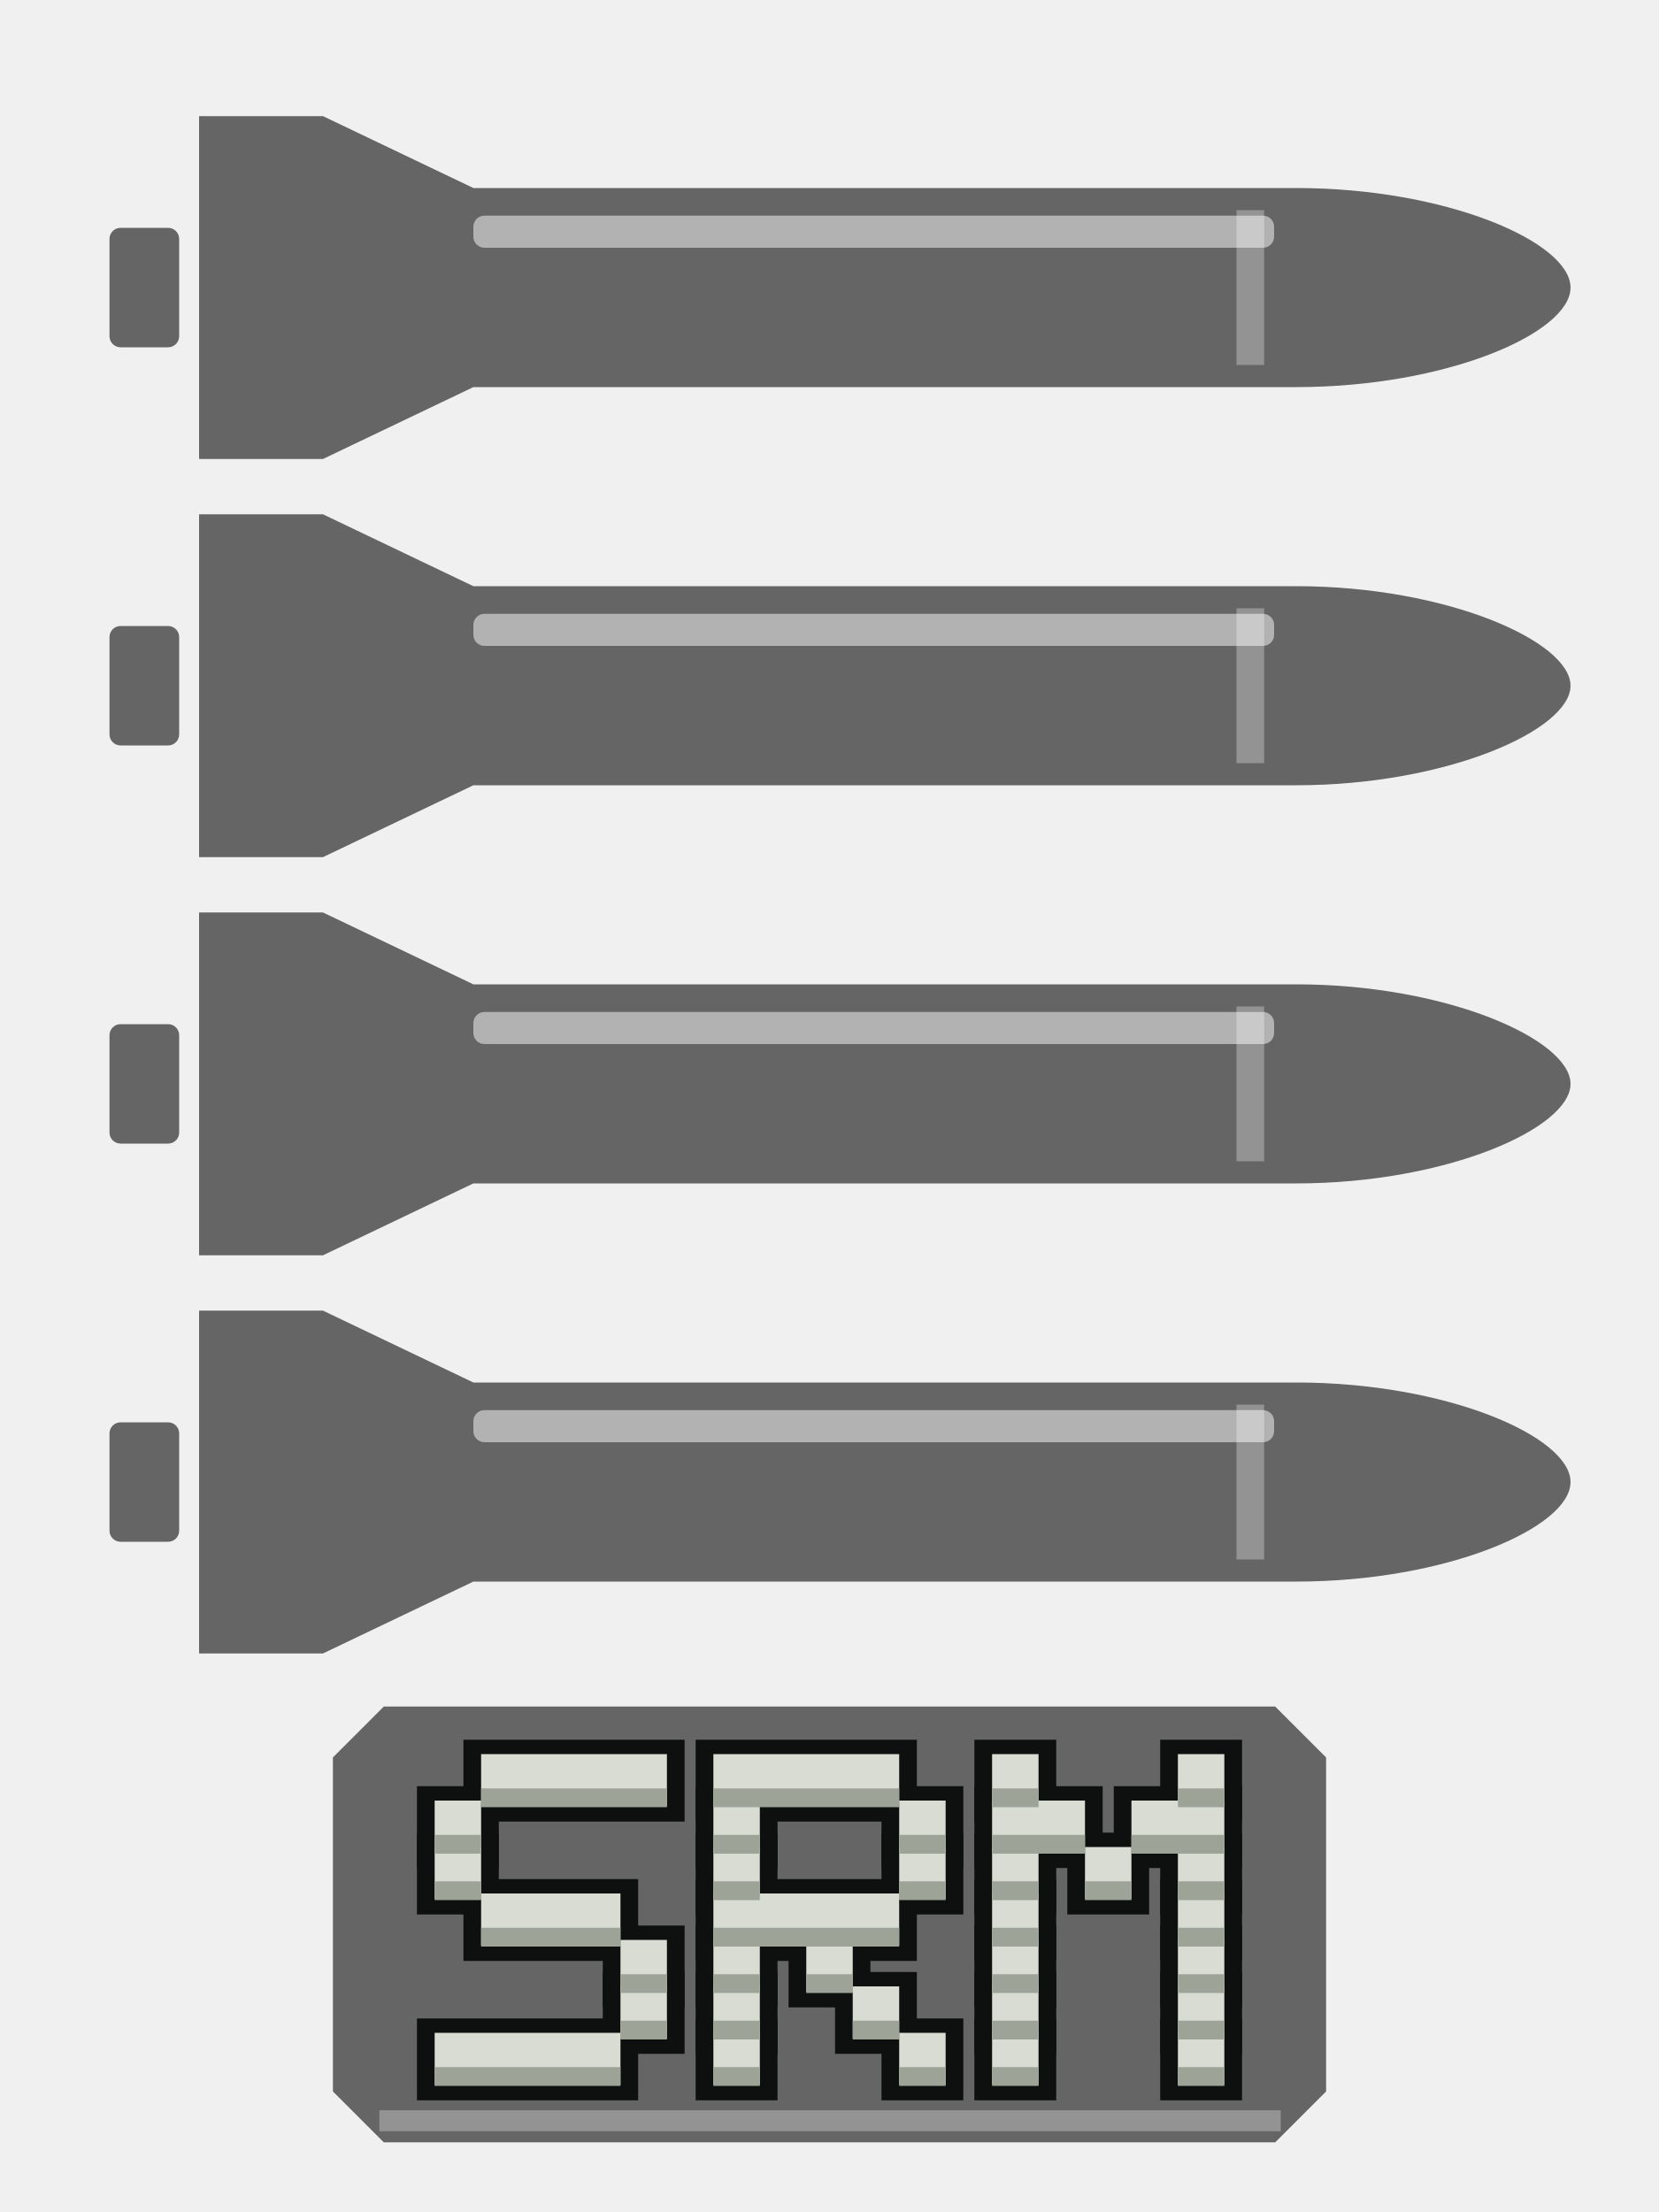
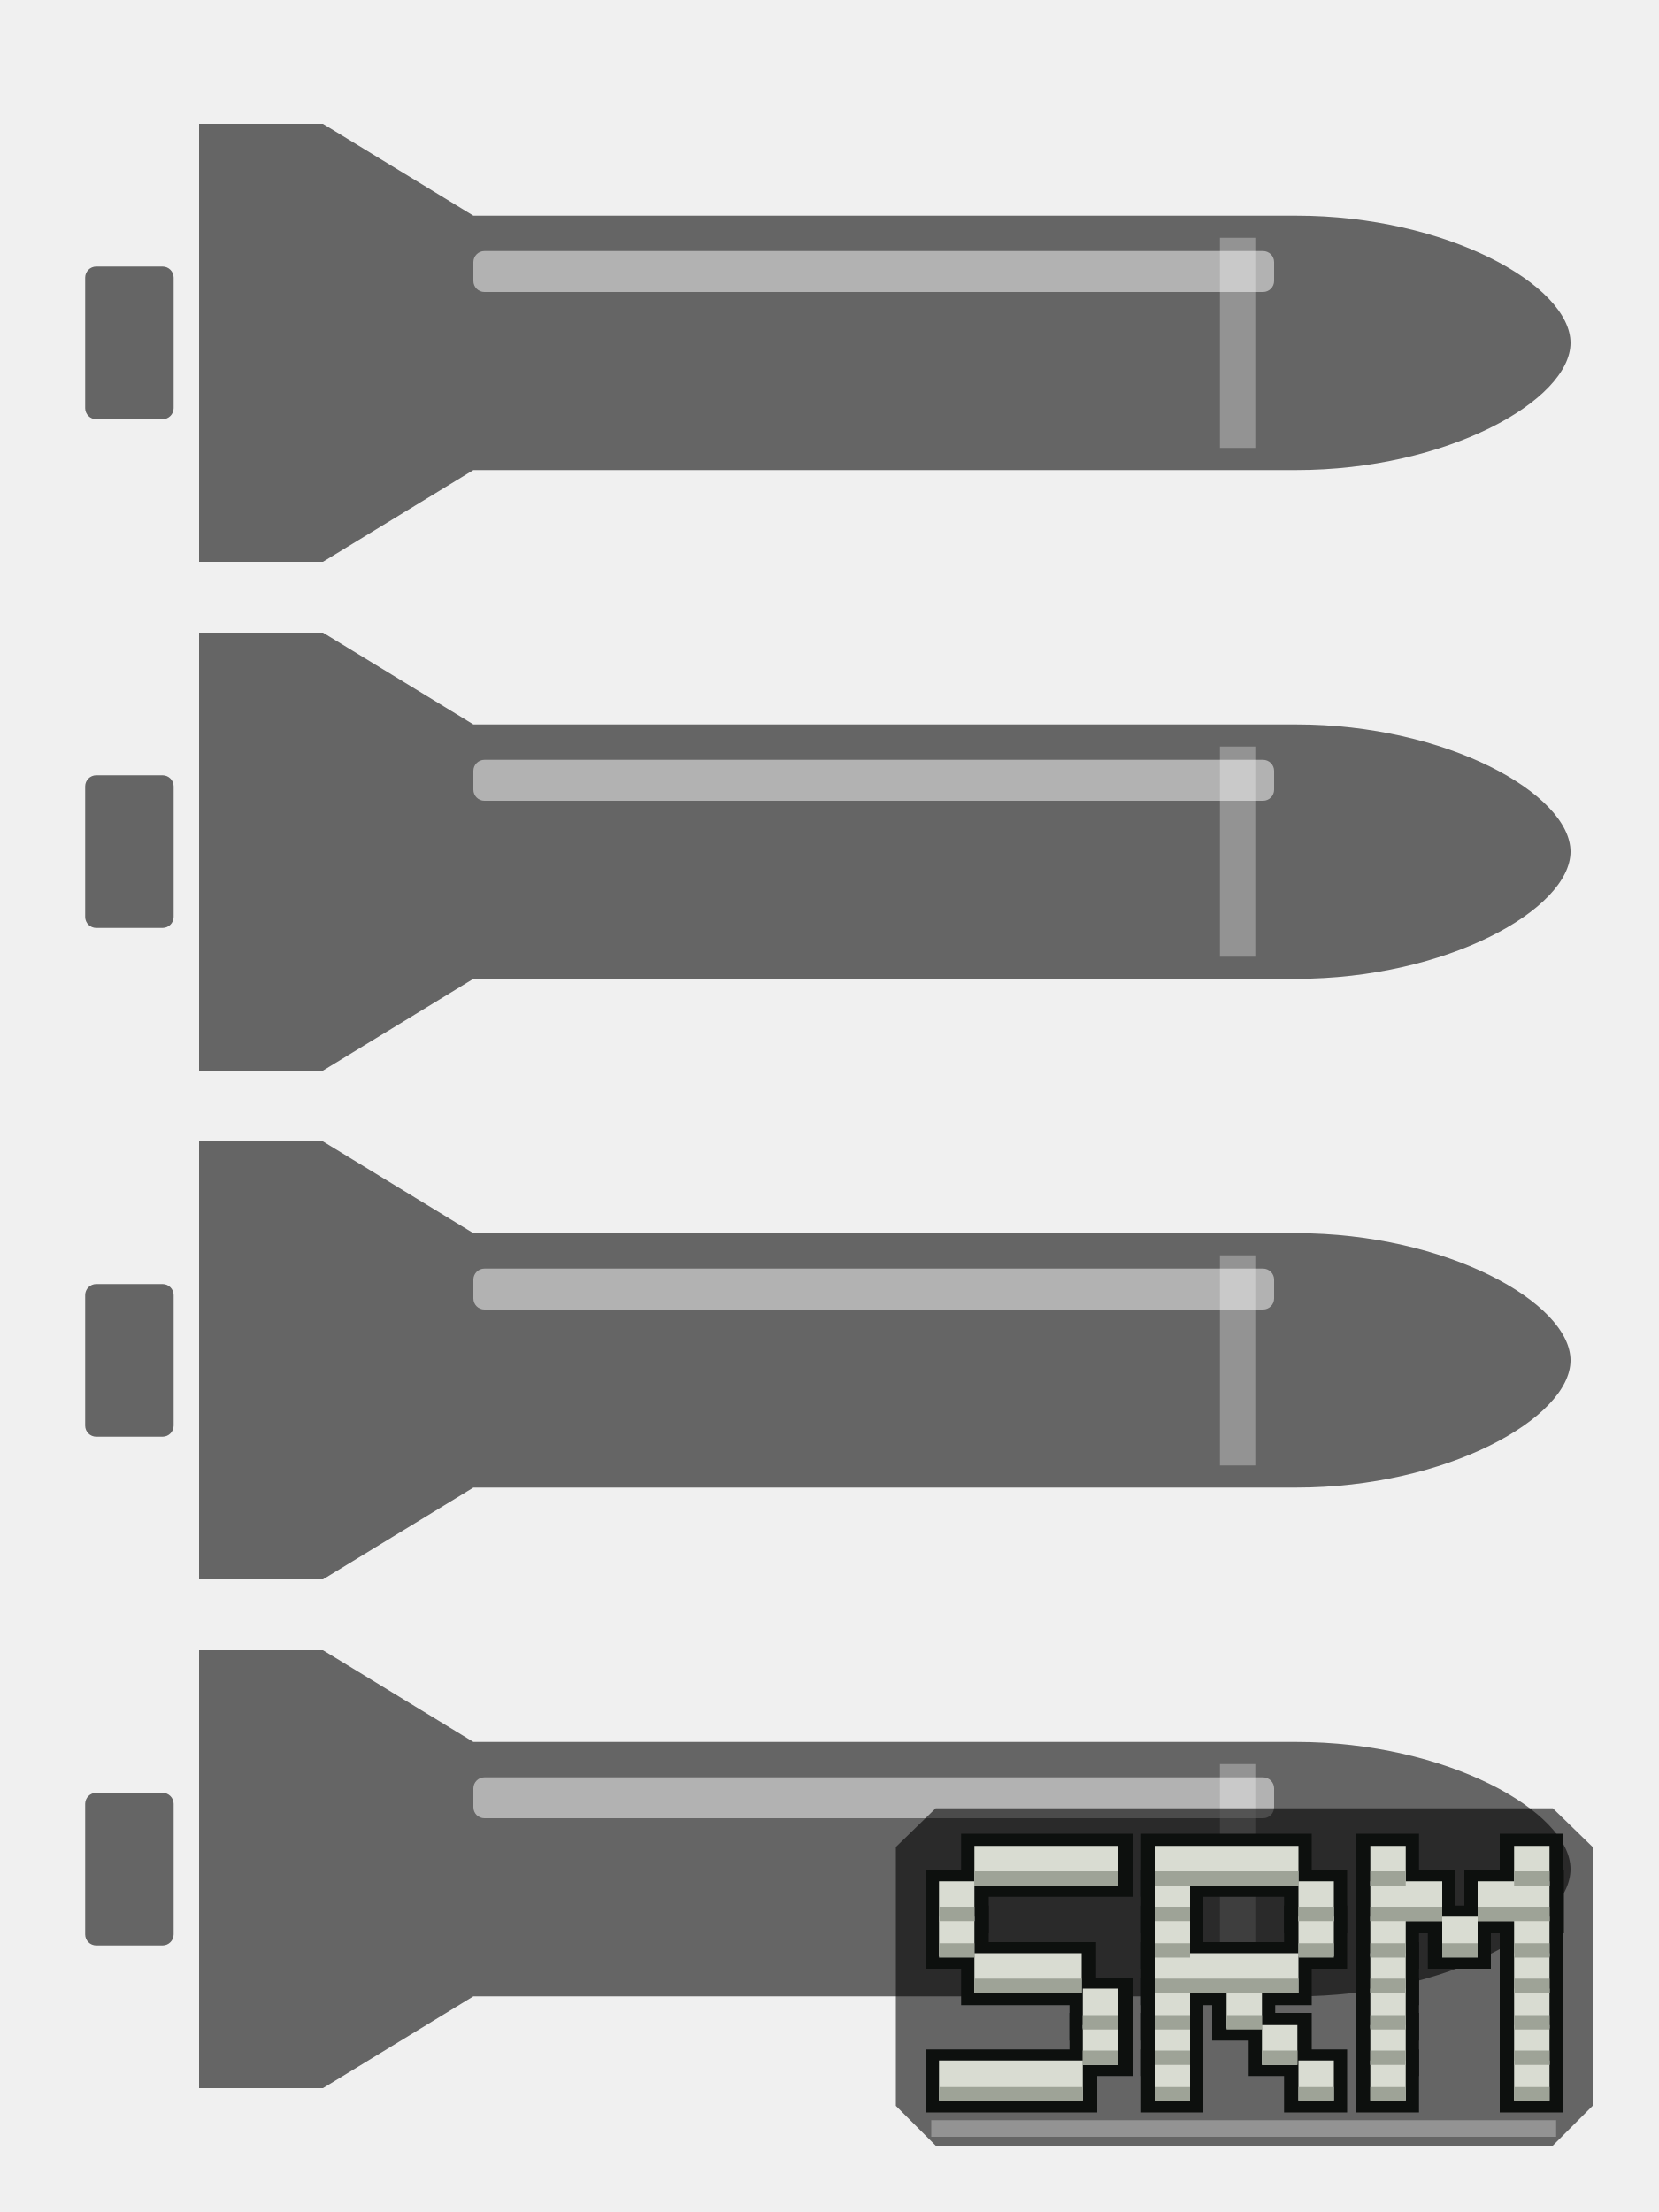
<svg xmlns="http://www.w3.org/2000/svg" viewBox="0 0 150 200">
-   <path d="M 18 10.5 L 29.2 10.5 L 42.8 17 L 117.2 17 C 130.8 17 142 21.9 142 26 C 142 30.1 130.8 35 117.2 35 L 42.8 35 L 29.2 41.5 L 18 41.5 Z" fill="#000000" fill-opacity="0.58" />
-   <rect x="9.9" y="20.6" width="6.3" height="10.8" rx="1" fill="#000000" fill-opacity="0.58" />
-   <rect x="42.8" y="19.5" width="72.4" height="2.9" rx="1" fill="#ffffff" fill-opacity="0.5" />
-   <rect x="111.8" y="19" width="2.5" height="14" fill="#ffffff" fill-opacity="0.3" />
-   <path d="M 18 46.5 L 29.2 46.5 L 42.8 53 L 117.2 53 C 130.8 53 142 58 142 62 C 142 66 130.8 71 117.2 71 L 42.8 71 L 29.2 77.5 L 18 77.5 Z" fill="#000000" fill-opacity="0.58" />
-   <rect x="9.9" y="56.6" width="6.3" height="10.8" rx="1" fill="#000000" fill-opacity="0.58" />
-   <rect x="42.8" y="55.5" width="72.4" height="2.9" rx="1" fill="#ffffff" fill-opacity="0.5" />
-   <rect x="111.8" y="55" width="2.5" height="14" fill="#ffffff" fill-opacity="0.3" />
-   <path d="M 18 82.5 L 29.2 82.5 L 42.8 89 L 117.2 89 C 130.8 89 142 94 142 98 C 142 102 130.8 107 117.2 107 L 42.8 107 L 29.2 113.5 L 18 113.5 Z" fill="#000000" fill-opacity="0.58" />
-   <rect x="9.9" y="92.6" width="6.3" height="10.8" rx="1" fill="#000000" fill-opacity="0.58" />
-   <rect x="42.8" y="91.5" width="72.4" height="2.9" rx="1" fill="#ffffff" fill-opacity="0.5" />
-   <rect x="111.8" y="91" width="2.5" height="14" fill="#ffffff" fill-opacity="0.3" />
-   <path d="M 18 118.5 L 29.2 118.5 L 42.8 125 L 117.2 125 C 130.8 125 142 129.9 142 134 C 142 138.1 130.8 143 117.2 143 L 42.8 143 L 29.2 149.5 L 18 149.5 Z" fill="#000000" fill-opacity="0.58" />
-   <rect x="9.9" y="128.6" width="6.3" height="10.8" rx="1" fill="#000000" fill-opacity="0.58" />
-   <rect x="42.8" y="127.5" width="72.4" height="2.9" rx="1" fill="#ffffff" fill-opacity="0.5" />
-   <rect x="111.8" y="127" width="2.5" height="14" fill="#ffffff" fill-opacity="0.3" />
-   <polygon points="34.7,154.3 115.3,154.3 119.9,158.9 119.9,189.1 115.3,193.7 34.7,193.7 30.1,189.1 30.1,158.9" fill="#000000" fill-opacity="0.58" />
-   <rect x="34.3" y="190.8" width="81.5" height="1.9" fill="#ffffff" fill-opacity="0.3" />
-   <rect x="41.9" y="157.3" width="20" height="7.4" fill="#0d100e" />
-   <rect x="37.7" y="161.5" width="7.4" height="7.4" fill="#0d100e" />
-   <rect x="37.7" y="165.7" width="7.4" height="7.4" fill="#0d100e" />
-   <rect x="41.9" y="169.9" width="15.8" height="7.4" fill="#0d100e" />
-   <rect x="54.5" y="174.1" width="7.4" height="7.4" fill="#0d100e" />
-   <rect x="54.5" y="178.3" width="7.4" height="7.4" fill="#0d100e" />
-   <rect x="37.7" y="182.5" width="20" height="7.4" fill="#0d100e" />
-   <rect x="62.9" y="157.3" width="20" height="7.4" fill="#0d100e" />
-   <rect x="62.9" y="161.5" width="7.4" height="7.4" fill="#0d100e" />
-   <rect x="79.7" y="161.5" width="7.4" height="7.4" fill="#0d100e" />
-   <rect x="62.9" y="165.7" width="7.4" height="7.4" fill="#0d100e" />
-   <rect x="79.7" y="165.7" width="7.4" height="7.4" fill="#0d100e" />
-   <rect x="62.9" y="169.9" width="20" height="7.4" fill="#0d100e" />
-   <rect x="62.9" y="174.1" width="7.4" height="7.4" fill="#0d100e" />
-   <rect x="71.3" y="174.1" width="7.4" height="7.4" fill="#0d100e" />
-   <rect x="62.9" y="178.3" width="7.4" height="7.4" fill="#0d100e" />
-   <rect x="75.5" y="178.3" width="7.4" height="7.4" fill="#0d100e" />
-   <rect x="62.9" y="182.5" width="7.4" height="7.4" fill="#0d100e" />
-   <rect x="79.7" y="182.5" width="7.4" height="7.4" fill="#0d100e" />
-   <rect x="88.1" y="157.3" width="7.4" height="7.4" fill="#0d100e" />
-   <rect x="104.9" y="157.3" width="7.4" height="7.4" fill="#0d100e" />
-   <rect x="88.1" y="161.5" width="11.6" height="7.4" fill="#0d100e" />
-   <rect x="100.7" y="161.5" width="11.6" height="7.4" fill="#0d100e" />
-   <rect x="88.1" y="165.7" width="7.4" height="7.4" fill="#0d100e" />
-   <rect x="96.5" y="165.7" width="7.4" height="7.4" fill="#0d100e" />
-   <rect x="104.9" y="165.7" width="7.4" height="7.4" fill="#0d100e" />
-   <rect x="88.1" y="169.9" width="7.4" height="7.4" fill="#0d100e" />
-   <rect x="104.9" y="169.9" width="7.4" height="7.4" fill="#0d100e" />
-   <rect x="88.1" y="174.1" width="7.4" height="7.4" fill="#0d100e" />
-   <rect x="104.9" y="174.1" width="7.4" height="7.4" fill="#0d100e" />
-   <rect x="88.1" y="178.3" width="7.4" height="7.4" fill="#0d100e" />
-   <rect x="104.9" y="178.3" width="7.4" height="7.4" fill="#0d100e" />
-   <rect x="88.1" y="182.5" width="7.4" height="7.4" fill="#0d100e" />
-   <rect x="104.9" y="182.5" width="7.4" height="7.4" fill="#0d100e" />
-   <rect x="43.5" y="158.6" width="16.8" height="4.7" fill="#d9dcd2" />
-   <rect x="39.3" y="162.8" width="4.2" height="4.7" fill="#d9dcd2" />
-   <rect x="39.3" y="167" width="4.2" height="4.7" fill="#d9dcd2" />
-   <rect x="43.5" y="171.2" width="12.6" height="4.7" fill="#d9dcd2" />
-   <rect x="56.1" y="175.4" width="4.2" height="4.7" fill="#d9dcd2" />
-   <rect x="56.1" y="179.6" width="4.2" height="4.7" fill="#d9dcd2" />
-   <rect x="39.3" y="183.8" width="16.8" height="4.7" fill="#d9dcd2" />
-   <rect x="64.5" y="158.6" width="16.8" height="4.7" fill="#d9dcd2" />
-   <rect x="64.5" y="162.8" width="4.2" height="4.7" fill="#d9dcd2" />
-   <rect x="81.3" y="162.8" width="4.2" height="4.7" fill="#d9dcd2" />
-   <rect x="64.5" y="167" width="4.2" height="4.7" fill="#d9dcd2" />
-   <rect x="81.3" y="167" width="4.2" height="4.7" fill="#d9dcd2" />
-   <rect x="64.5" y="171.2" width="16.8" height="4.7" fill="#d9dcd2" />
-   <rect x="64.5" y="175.4" width="4.2" height="4.7" fill="#d9dcd2" />
-   <rect x="72.9" y="175.4" width="4.2" height="4.7" fill="#d9dcd2" />
-   <rect x="64.5" y="179.6" width="4.2" height="4.7" fill="#d9dcd2" />
-   <rect x="77.1" y="179.6" width="4.2" height="4.7" fill="#d9dcd2" />
-   <rect x="64.5" y="183.8" width="4.2" height="4.7" fill="#d9dcd2" />
-   <rect x="81.3" y="183.8" width="4.2" height="4.7" fill="#d9dcd2" />
-   <rect x="89.7" y="158.6" width="4.2" height="4.7" fill="#d9dcd2" />
-   <rect x="106.5" y="158.6" width="4.2" height="4.7" fill="#d9dcd2" />
-   <rect x="89.7" y="162.8" width="8.4" height="4.7" fill="#d9dcd2" />
-   <rect x="102.3" y="162.8" width="8.4" height="4.7" fill="#d9dcd2" />
-   <rect x="89.7" y="167" width="4.2" height="4.7" fill="#d9dcd2" />
-   <rect x="98.1" y="167" width="4.2" height="4.7" fill="#d9dcd2" />
-   <rect x="106.5" y="167" width="4.2" height="4.7" fill="#d9dcd2" />
-   <rect x="89.7" y="171.2" width="4.2" height="4.7" fill="#d9dcd2" />
-   <rect x="106.5" y="171.2" width="4.2" height="4.7" fill="#d9dcd2" />
-   <rect x="89.7" y="175.4" width="4.2" height="4.7" fill="#d9dcd2" />
-   <rect x="106.5" y="175.4" width="4.2" height="4.7" fill="#d9dcd2" />
-   <rect x="89.7" y="179.6" width="4.2" height="4.7" fill="#d9dcd2" />
-   <rect x="106.5" y="179.6" width="4.2" height="4.7" fill="#d9dcd2" />
-   <rect x="89.7" y="183.8" width="4.2" height="4.7" fill="#d9dcd2" />
-   <rect x="106.5" y="183.8" width="4.2" height="4.7" fill="#d9dcd2" />
-   <rect x="43.5" y="161.7" width="16.8" height="1.7" fill="#9ea397" />
-   <rect x="39.3" y="165.9" width="4.2" height="1.7" fill="#9ea397" />
-   <rect x="39.3" y="170.1" width="4.2" height="1.7" fill="#9ea397" />
-   <rect x="43.5" y="174.3" width="12.6" height="1.7" fill="#9ea397" />
-   <rect x="56.1" y="178.5" width="4.2" height="1.7" fill="#9ea397" />
-   <rect x="56.1" y="182.7" width="4.2" height="1.7" fill="#9ea397" />
-   <rect x="39.3" y="186.9" width="16.8" height="1.7" fill="#9ea397" />
-   <rect x="64.5" y="161.7" width="16.8" height="1.7" fill="#9ea397" />
-   <rect x="64.5" y="165.9" width="4.2" height="1.7" fill="#9ea397" />
-   <rect x="81.3" y="165.9" width="4.2" height="1.7" fill="#9ea397" />
-   <rect x="64.5" y="170.1" width="4.2" height="1.7" fill="#9ea397" />
-   <rect x="81.3" y="170.1" width="4.2" height="1.7" fill="#9ea397" />
-   <rect x="64.5" y="174.3" width="16.8" height="1.7" fill="#9ea397" />
-   <rect x="64.5" y="178.5" width="4.2" height="1.7" fill="#9ea397" />
-   <rect x="72.9" y="178.5" width="4.2" height="1.7" fill="#9ea397" />
-   <rect x="64.5" y="182.7" width="4.2" height="1.7" fill="#9ea397" />
-   <rect x="77.1" y="182.7" width="4.2" height="1.7" fill="#9ea397" />
-   <rect x="64.5" y="186.9" width="4.2" height="1.7" fill="#9ea397" />
-   <rect x="81.3" y="186.9" width="4.2" height="1.7" fill="#9ea397" />
-   <rect x="89.7" y="161.7" width="4.2" height="1.7" fill="#9ea397" />
-   <rect x="106.5" y="161.7" width="4.2" height="1.7" fill="#9ea397" />
-   <rect x="89.7" y="165.9" width="8.4" height="1.7" fill="#9ea397" />
-   <rect x="102.3" y="165.9" width="8.4" height="1.7" fill="#9ea397" />
-   <rect x="89.7" y="170.1" width="4.2" height="1.7" fill="#9ea397" />
-   <rect x="98.1" y="170.1" width="4.2" height="1.7" fill="#9ea397" />
-   <rect x="106.5" y="170.1" width="4.2" height="1.7" fill="#9ea397" />
-   <rect x="89.7" y="174.3" width="4.2" height="1.7" fill="#9ea397" />
-   <rect x="106.5" y="174.3" width="4.2" height="1.7" fill="#9ea397" />
-   <rect x="89.7" y="178.5" width="4.2" height="1.7" fill="#9ea397" />
-   <rect x="106.5" y="178.5" width="4.2" height="1.7" fill="#9ea397" />
-   <rect x="89.7" y="182.7" width="4.2" height="1.7" fill="#9ea397" />
-   <rect x="106.5" y="182.7" width="4.2" height="1.7" fill="#9ea397" />
-   <rect x="89.7" y="186.9" width="4.2" height="1.7" fill="#9ea397" />
-   <rect x="106.5" y="186.9" width="4.2" height="1.7" fill="#9ea397" />
+   <path d="M 18 11.2 L 29.2 11.2 L 42.8 19.5 L 117.2 19.5 C 130.8 19.5 142 25.8 142 31 C 142 36.2 130.8 42.5 117.2 42.5 L 42.8 42.5 L 29.2 50.8 L 18 50.8 Z" fill="#000000" fill-opacity="0.58" />
+   <rect x="7.7" y="24.1" width="8" height="13.8" rx="1" fill="#000000" fill-opacity="0.58" />
+   <rect x="42.8" y="22.7" width="72.4" height="3.7" rx="1" fill="#ffffff" fill-opacity="0.5" />
+   <rect x="110.3" y="21.5" width="3.2" height="19" fill="#ffffff" fill-opacity="0.3" />
+   <path d="M 18 57.2 L 29.2 57.2 L 42.8 65.5 L 117.2 65.5 C 130.8 65.5 142 71.8 142 77 C 142 82.2 130.8 88.5 117.2 88.5 L 42.8 88.5 L 29.2 96.8 L 18 96.8 Z" fill="#000000" fill-opacity="0.58" />
+   <rect x="7.7" y="70.1" width="8" height="13.8" rx="1" fill="#000000" fill-opacity="0.58" />
+   <rect x="42.8" y="68.7" width="72.4" height="3.7" rx="1" fill="#ffffff" fill-opacity="0.5" />
+   <rect x="110.3" y="67.5" width="3.2" height="19" fill="#ffffff" fill-opacity="0.3" />
+   <path d="M 18 103.2 L 29.2 103.2 L 42.8 111.5 L 117.2 111.5 C 130.8 111.5 142 117.8 142 123 C 142 128.2 130.8 134.5 117.2 134.5 L 42.8 134.5 L 29.2 142.8 L 18 142.8 Z" fill="#000000" fill-opacity="0.58" />
+   <rect x="7.7" y="116.1" width="8" height="13.8" rx="1" fill="#000000" fill-opacity="0.58" />
+   <rect x="42.8" y="114.7" width="72.4" height="3.7" rx="1" fill="#ffffff" fill-opacity="0.5" />
+   <rect x="110.3" y="113.5" width="3.2" height="19" fill="#ffffff" fill-opacity="0.3" />
+   <path d="M 18 149.2 L 29.2 149.2 L 42.8 157.5 L 117.2 157.5 C 130.8 157.5 142 163.8 142 169 C 142 174.2 130.8 180.5 117.2 180.5 L 42.8 180.5 L 29.2 188.8 L 18 188.8 Z" fill="#000000" fill-opacity="0.58" />
+   <rect x="7.7" y="162.1" width="8" height="13.8" rx="1" fill="#000000" fill-opacity="0.58" />
+   <rect x="42.8" y="160.7" width="72.4" height="3.7" rx="1" fill="#ffffff" fill-opacity="0.5" />
+   <rect x="110.3" y="159.5" width="3.2" height="19" fill="#ffffff" fill-opacity="0.3" />
+   <polygon points="84.6,163.5 140.4,163.5 144,167 144,190.4 140.4,194 84.6,194 81,190.4 81,167" fill="#000000" fill-opacity="0.58" />
+   <rect x="84.2" y="191.7" width="56.5" height="1.5" fill="#ffffff" fill-opacity="0.3" />
+   <rect x="86.9" y="165.8" width="15.5" height="5.7" fill="#0d100e" />
+   <rect x="83.7" y="169.1" width="5.7" height="5.7" fill="#0d100e" />
+   <rect x="83.7" y="172.3" width="5.7" height="5.7" fill="#0d100e" />
+   <rect x="86.9" y="175.6" width="12.2" height="5.7" fill="#0d100e" />
+   <rect x="96.7" y="178.8" width="5.7" height="5.7" fill="#0d100e" />
+   <rect x="96.7" y="182" width="5.7" height="5.7" fill="#0d100e" />
+   <rect x="83.7" y="185.3" width="15.5" height="5.7" fill="#0d100e" />
+   <rect x="103.1" y="165.8" width="15.5" height="5.7" fill="#0d100e" />
+   <rect x="103.1" y="169.1" width="5.7" height="5.7" fill="#0d100e" />
+   <rect x="116.1" y="169.1" width="5.7" height="5.7" fill="#0d100e" />
+   <rect x="103.1" y="172.3" width="5.7" height="5.7" fill="#0d100e" />
+   <rect x="116.1" y="172.3" width="5.7" height="5.7" fill="#0d100e" />
+   <rect x="103.1" y="175.6" width="15.5" height="5.7" fill="#0d100e" />
+   <rect x="103.1" y="178.8" width="5.7" height="5.7" fill="#0d100e" />
+   <rect x="109.6" y="178.8" width="5.7" height="5.7" fill="#0d100e" />
+   <rect x="103.1" y="182" width="5.7" height="5.7" fill="#0d100e" />
+   <rect x="112.9" y="182" width="5.7" height="5.7" fill="#0d100e" />
+   <rect x="103.1" y="185.3" width="5.7" height="5.7" fill="#0d100e" />
+   <rect x="116.1" y="185.3" width="5.7" height="5.7" fill="#0d100e" />
+   <rect x="122.6" y="165.8" width="5.7" height="5.7" fill="#0d100e" />
+   <rect x="135.6" y="165.8" width="5.7" height="5.7" fill="#0d100e" />
+   <rect x="122.6" y="169.1" width="9" height="5.7" fill="#0d100e" />
+   <rect x="132.4" y="169.1" width="9" height="5.7" fill="#0d100e" />
+   <rect x="122.6" y="172.3" width="5.7" height="5.7" fill="#0d100e" />
+   <rect x="129.1" y="172.3" width="5.7" height="5.7" fill="#0d100e" />
+   <rect x="135.6" y="172.3" width="5.7" height="5.7" fill="#0d100e" />
+   <rect x="122.6" y="175.6" width="5.7" height="5.7" fill="#0d100e" />
+   <rect x="135.6" y="175.6" width="5.7" height="5.7" fill="#0d100e" />
+   <rect x="122.6" y="178.8" width="5.7" height="5.7" fill="#0d100e" />
+   <rect x="135.6" y="178.8" width="5.7" height="5.7" fill="#0d100e" />
+   <rect x="122.6" y="182" width="5.7" height="5.7" fill="#0d100e" />
+   <rect x="135.6" y="182" width="5.7" height="5.7" fill="#0d100e" />
+   <rect x="122.6" y="185.3" width="5.7" height="5.7" fill="#0d100e" />
+   <rect x="135.6" y="185.3" width="5.7" height="5.7" fill="#0d100e" />
+   <rect x="88.1" y="166.9" width="13" height="3.6" fill="#d9dcd2" />
+   <rect x="84.9" y="170.1" width="3.2" height="3.6" fill="#d9dcd2" />
+   <rect x="84.9" y="173.3" width="3.2" height="3.6" fill="#d9dcd2" />
+   <rect x="88.1" y="176.6" width="9.7" height="3.6" fill="#d9dcd2" />
+   <rect x="97.9" y="179.8" width="3.2" height="3.6" fill="#d9dcd2" />
+   <rect x="97.9" y="183.1" width="3.2" height="3.6" fill="#d9dcd2" />
+   <rect x="84.9" y="186.3" width="13" height="3.6" fill="#d9dcd2" />
+   <rect x="104.4" y="166.9" width="13" height="3.6" fill="#d9dcd2" />
+   <rect x="104.4" y="170.1" width="3.2" height="3.6" fill="#d9dcd2" />
+   <rect x="117.4" y="170.1" width="3.2" height="3.6" fill="#d9dcd2" />
+   <rect x="104.4" y="173.3" width="3.2" height="3.6" fill="#d9dcd2" />
+   <rect x="117.4" y="173.3" width="3.2" height="3.6" fill="#d9dcd2" />
+   <rect x="104.4" y="176.6" width="13" height="3.6" fill="#d9dcd2" />
+   <rect x="104.4" y="179.8" width="3.2" height="3.6" fill="#d9dcd2" />
+   <rect x="110.9" y="179.8" width="3.2" height="3.6" fill="#d9dcd2" />
+   <rect x="104.4" y="183.1" width="3.2" height="3.6" fill="#d9dcd2" />
+   <rect x="114.1" y="183.1" width="3.2" height="3.6" fill="#d9dcd2" />
+   <rect x="104.4" y="186.3" width="3.2" height="3.6" fill="#d9dcd2" />
+   <rect x="117.4" y="186.3" width="3.2" height="3.6" fill="#d9dcd2" />
+   <rect x="123.9" y="166.9" width="3.2" height="3.6" fill="#d9dcd2" />
+   <rect x="136.9" y="166.9" width="3.2" height="3.6" fill="#d9dcd2" />
+   <rect x="123.9" y="170.1" width="6.5" height="3.6" fill="#d9dcd2" />
+   <rect x="133.6" y="170.1" width="6.5" height="3.6" fill="#d9dcd2" />
+   <rect x="123.9" y="173.3" width="3.2" height="3.6" fill="#d9dcd2" />
+   <rect x="130.4" y="173.3" width="3.2" height="3.6" fill="#d9dcd2" />
+   <rect x="136.9" y="173.3" width="3.2" height="3.6" fill="#d9dcd2" />
+   <rect x="123.9" y="176.6" width="3.2" height="3.6" fill="#d9dcd2" />
+   <rect x="136.9" y="176.6" width="3.2" height="3.6" fill="#d9dcd2" />
+   <rect x="123.9" y="179.8" width="3.2" height="3.6" fill="#d9dcd2" />
+   <rect x="136.9" y="179.8" width="3.2" height="3.6" fill="#d9dcd2" />
+   <rect x="123.9" y="183.1" width="3.2" height="3.6" fill="#d9dcd2" />
+   <rect x="136.9" y="183.1" width="3.2" height="3.6" fill="#d9dcd2" />
+   <rect x="123.9" y="186.3" width="3.2" height="3.6" fill="#d9dcd2" />
+   <rect x="136.9" y="186.3" width="3.2" height="3.6" fill="#d9dcd2" />
+   <rect x="88.1" y="169.2" width="13" height="1.3" fill="#9ea397" />
+   <rect x="84.9" y="172.4" width="3.2" height="1.3" fill="#9ea397" />
+   <rect x="84.9" y="175.7" width="3.2" height="1.3" fill="#9ea397" />
+   <rect x="88.1" y="178.9" width="9.7" height="1.3" fill="#9ea397" />
+   <rect x="97.9" y="182.2" width="3.2" height="1.3" fill="#9ea397" />
+   <rect x="97.9" y="185.4" width="3.2" height="1.3" fill="#9ea397" />
+   <rect x="84.9" y="188.7" width="13" height="1.3" fill="#9ea397" />
+   <rect x="104.4" y="169.2" width="13" height="1.3" fill="#9ea397" />
+   <rect x="104.4" y="172.4" width="3.2" height="1.3" fill="#9ea397" />
+   <rect x="117.4" y="172.4" width="3.2" height="1.3" fill="#9ea397" />
+   <rect x="104.4" y="175.7" width="3.2" height="1.3" fill="#9ea397" />
+   <rect x="117.4" y="175.7" width="3.2" height="1.3" fill="#9ea397" />
+   <rect x="104.4" y="178.9" width="13" height="1.3" fill="#9ea397" />
+   <rect x="104.4" y="182.2" width="3.2" height="1.3" fill="#9ea397" />
+   <rect x="110.9" y="182.2" width="3.2" height="1.3" fill="#9ea397" />
+   <rect x="104.4" y="185.4" width="3.2" height="1.3" fill="#9ea397" />
+   <rect x="114.1" y="185.4" width="3.2" height="1.3" fill="#9ea397" />
+   <rect x="104.4" y="188.7" width="3.2" height="1.3" fill="#9ea397" />
+   <rect x="117.4" y="188.7" width="3.2" height="1.3" fill="#9ea397" />
+   <rect x="123.9" y="169.2" width="3.2" height="1.3" fill="#9ea397" />
+   <rect x="136.9" y="169.2" width="3.2" height="1.3" fill="#9ea397" />
+   <rect x="123.9" y="172.4" width="6.5" height="1.3" fill="#9ea397" />
+   <rect x="133.6" y="172.4" width="6.5" height="1.3" fill="#9ea397" />
+   <rect x="123.9" y="175.7" width="3.2" height="1.3" fill="#9ea397" />
+   <rect x="130.4" y="175.7" width="3.2" height="1.3" fill="#9ea397" />
+   <rect x="136.9" y="175.7" width="3.2" height="1.3" fill="#9ea397" />
+   <rect x="123.9" y="178.9" width="3.2" height="1.3" fill="#9ea397" />
+   <rect x="136.9" y="178.9" width="3.2" height="1.3" fill="#9ea397" />
+   <rect x="123.9" y="182.2" width="3.2" height="1.3" fill="#9ea397" />
+   <rect x="136.9" y="182.2" width="3.2" height="1.3" fill="#9ea397" />
+   <rect x="123.9" y="185.4" width="3.2" height="1.3" fill="#9ea397" />
+   <rect x="136.9" y="185.4" width="3.2" height="1.3" fill="#9ea397" />
+   <rect x="123.9" y="188.7" width="3.2" height="1.3" fill="#9ea397" />
+   <rect x="136.9" y="188.7" width="3.2" height="1.3" fill="#9ea397" />
</svg>
